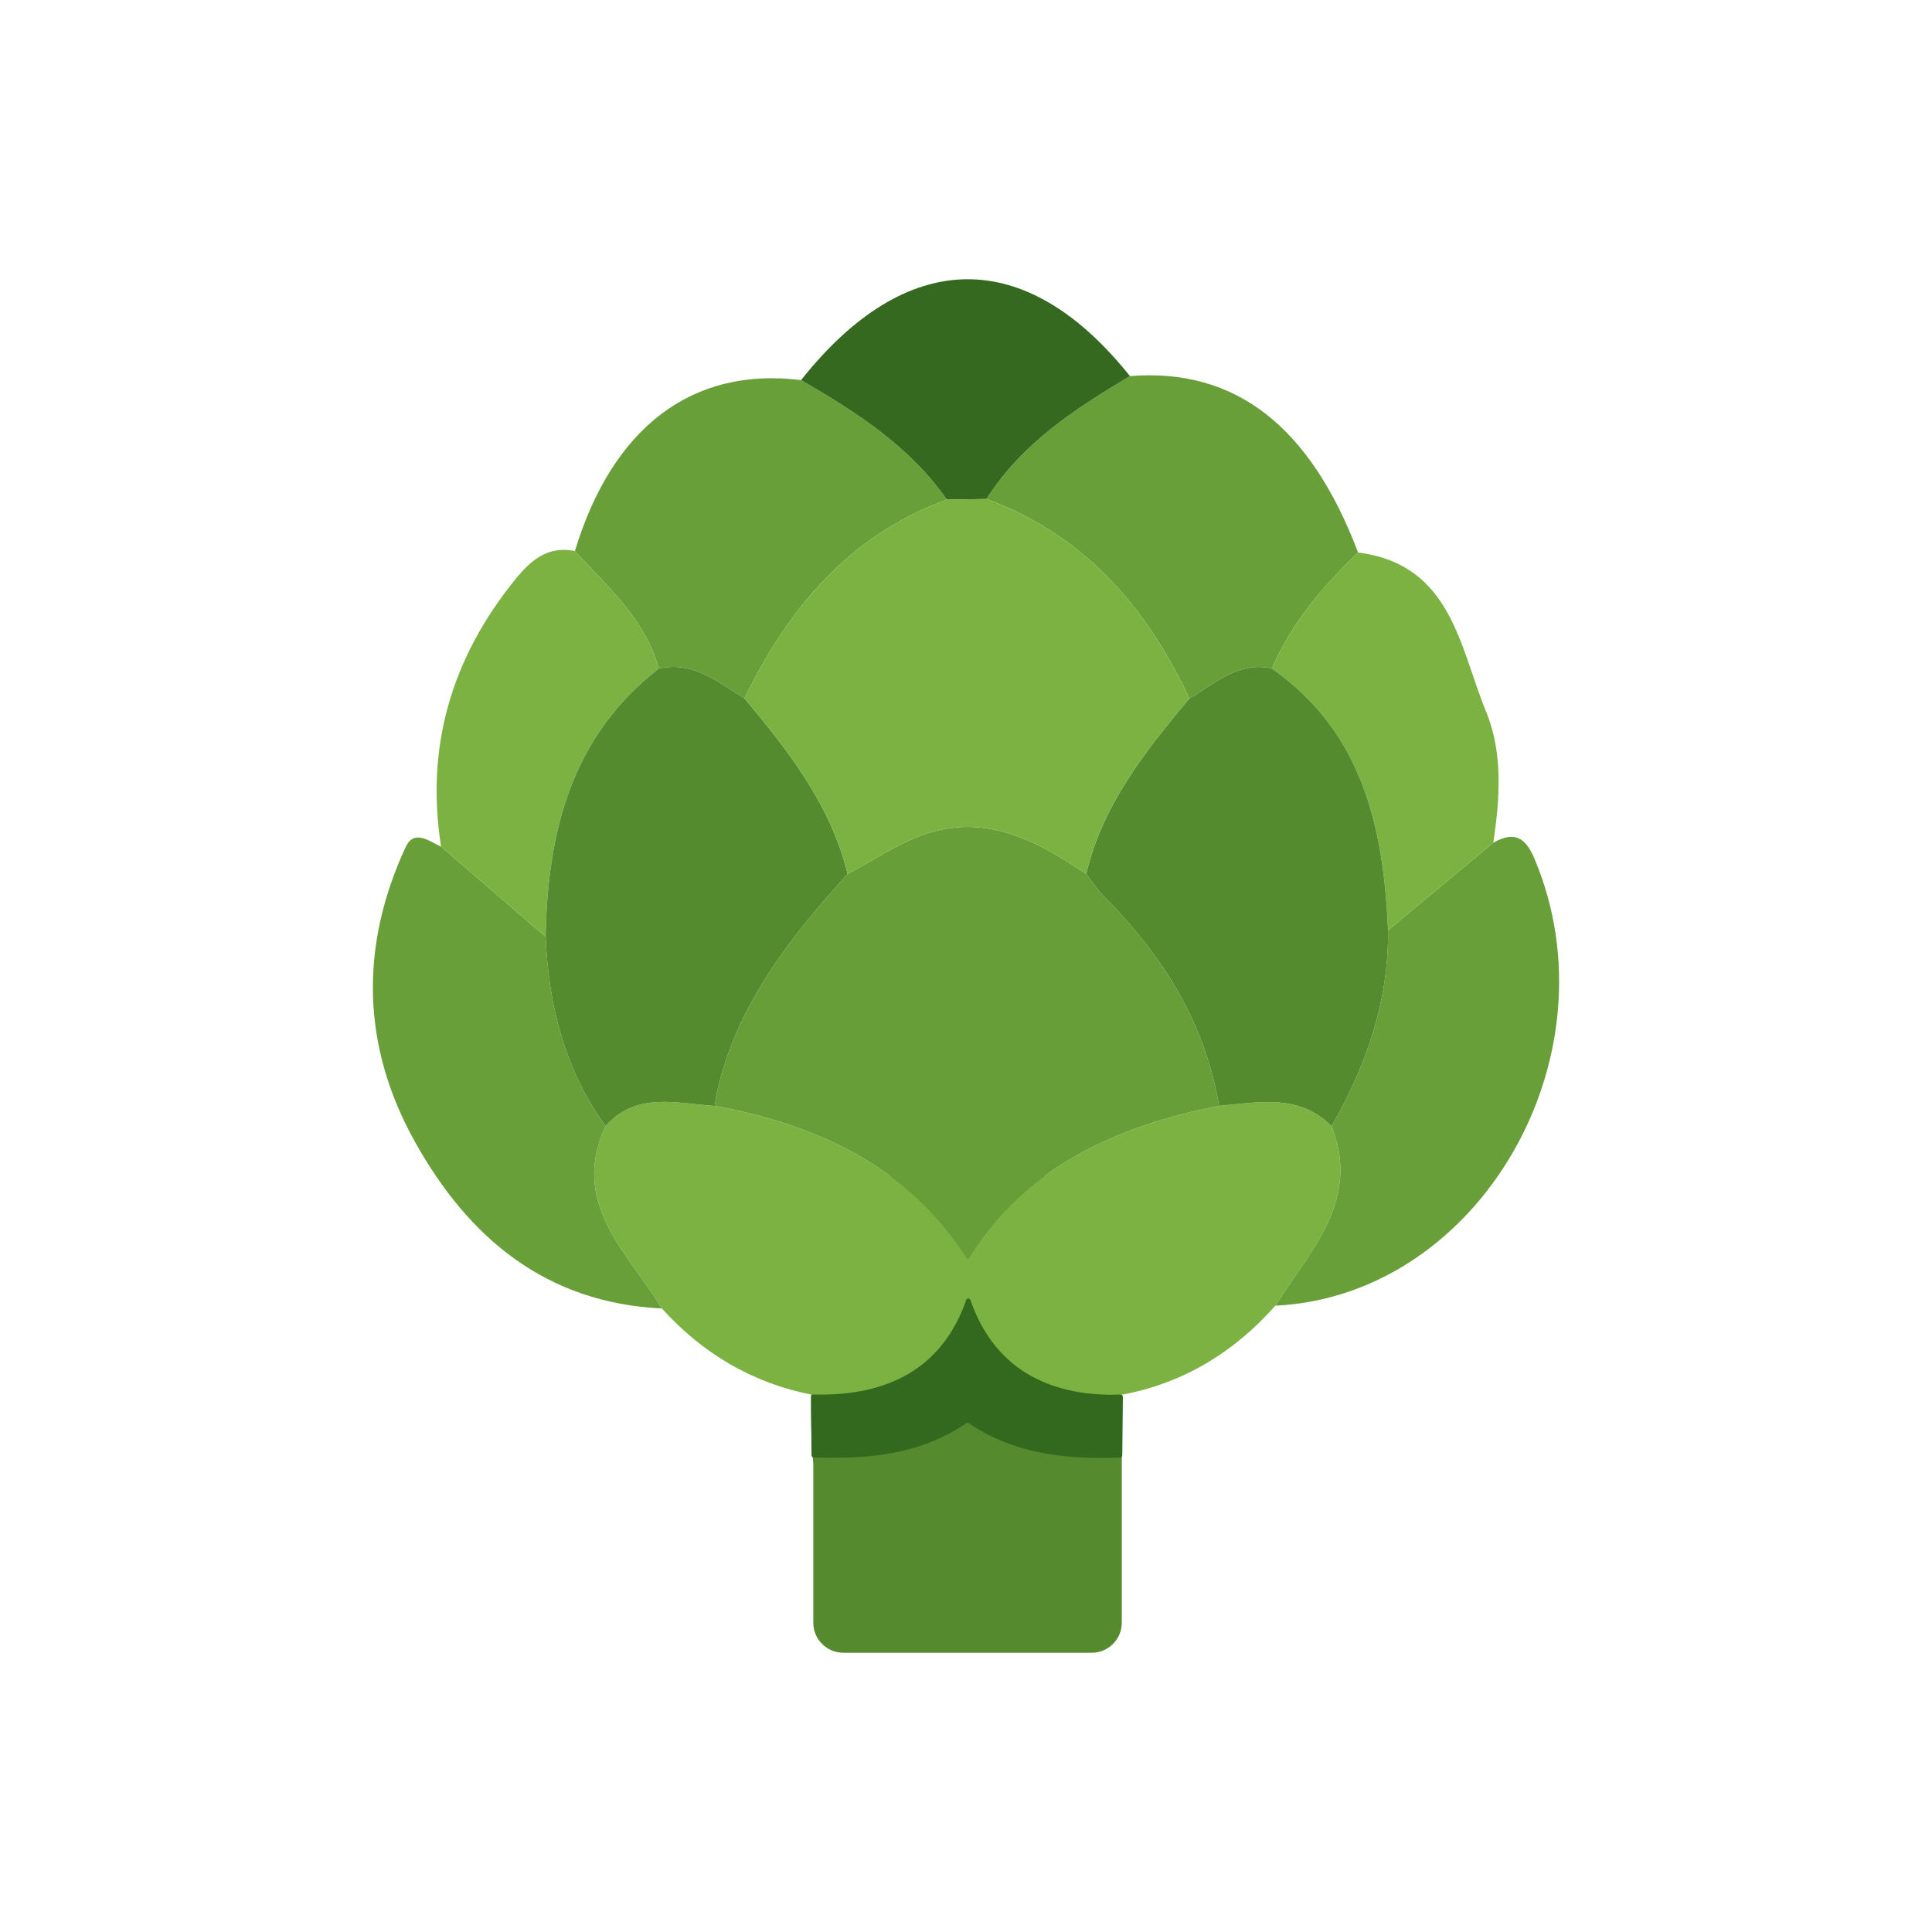
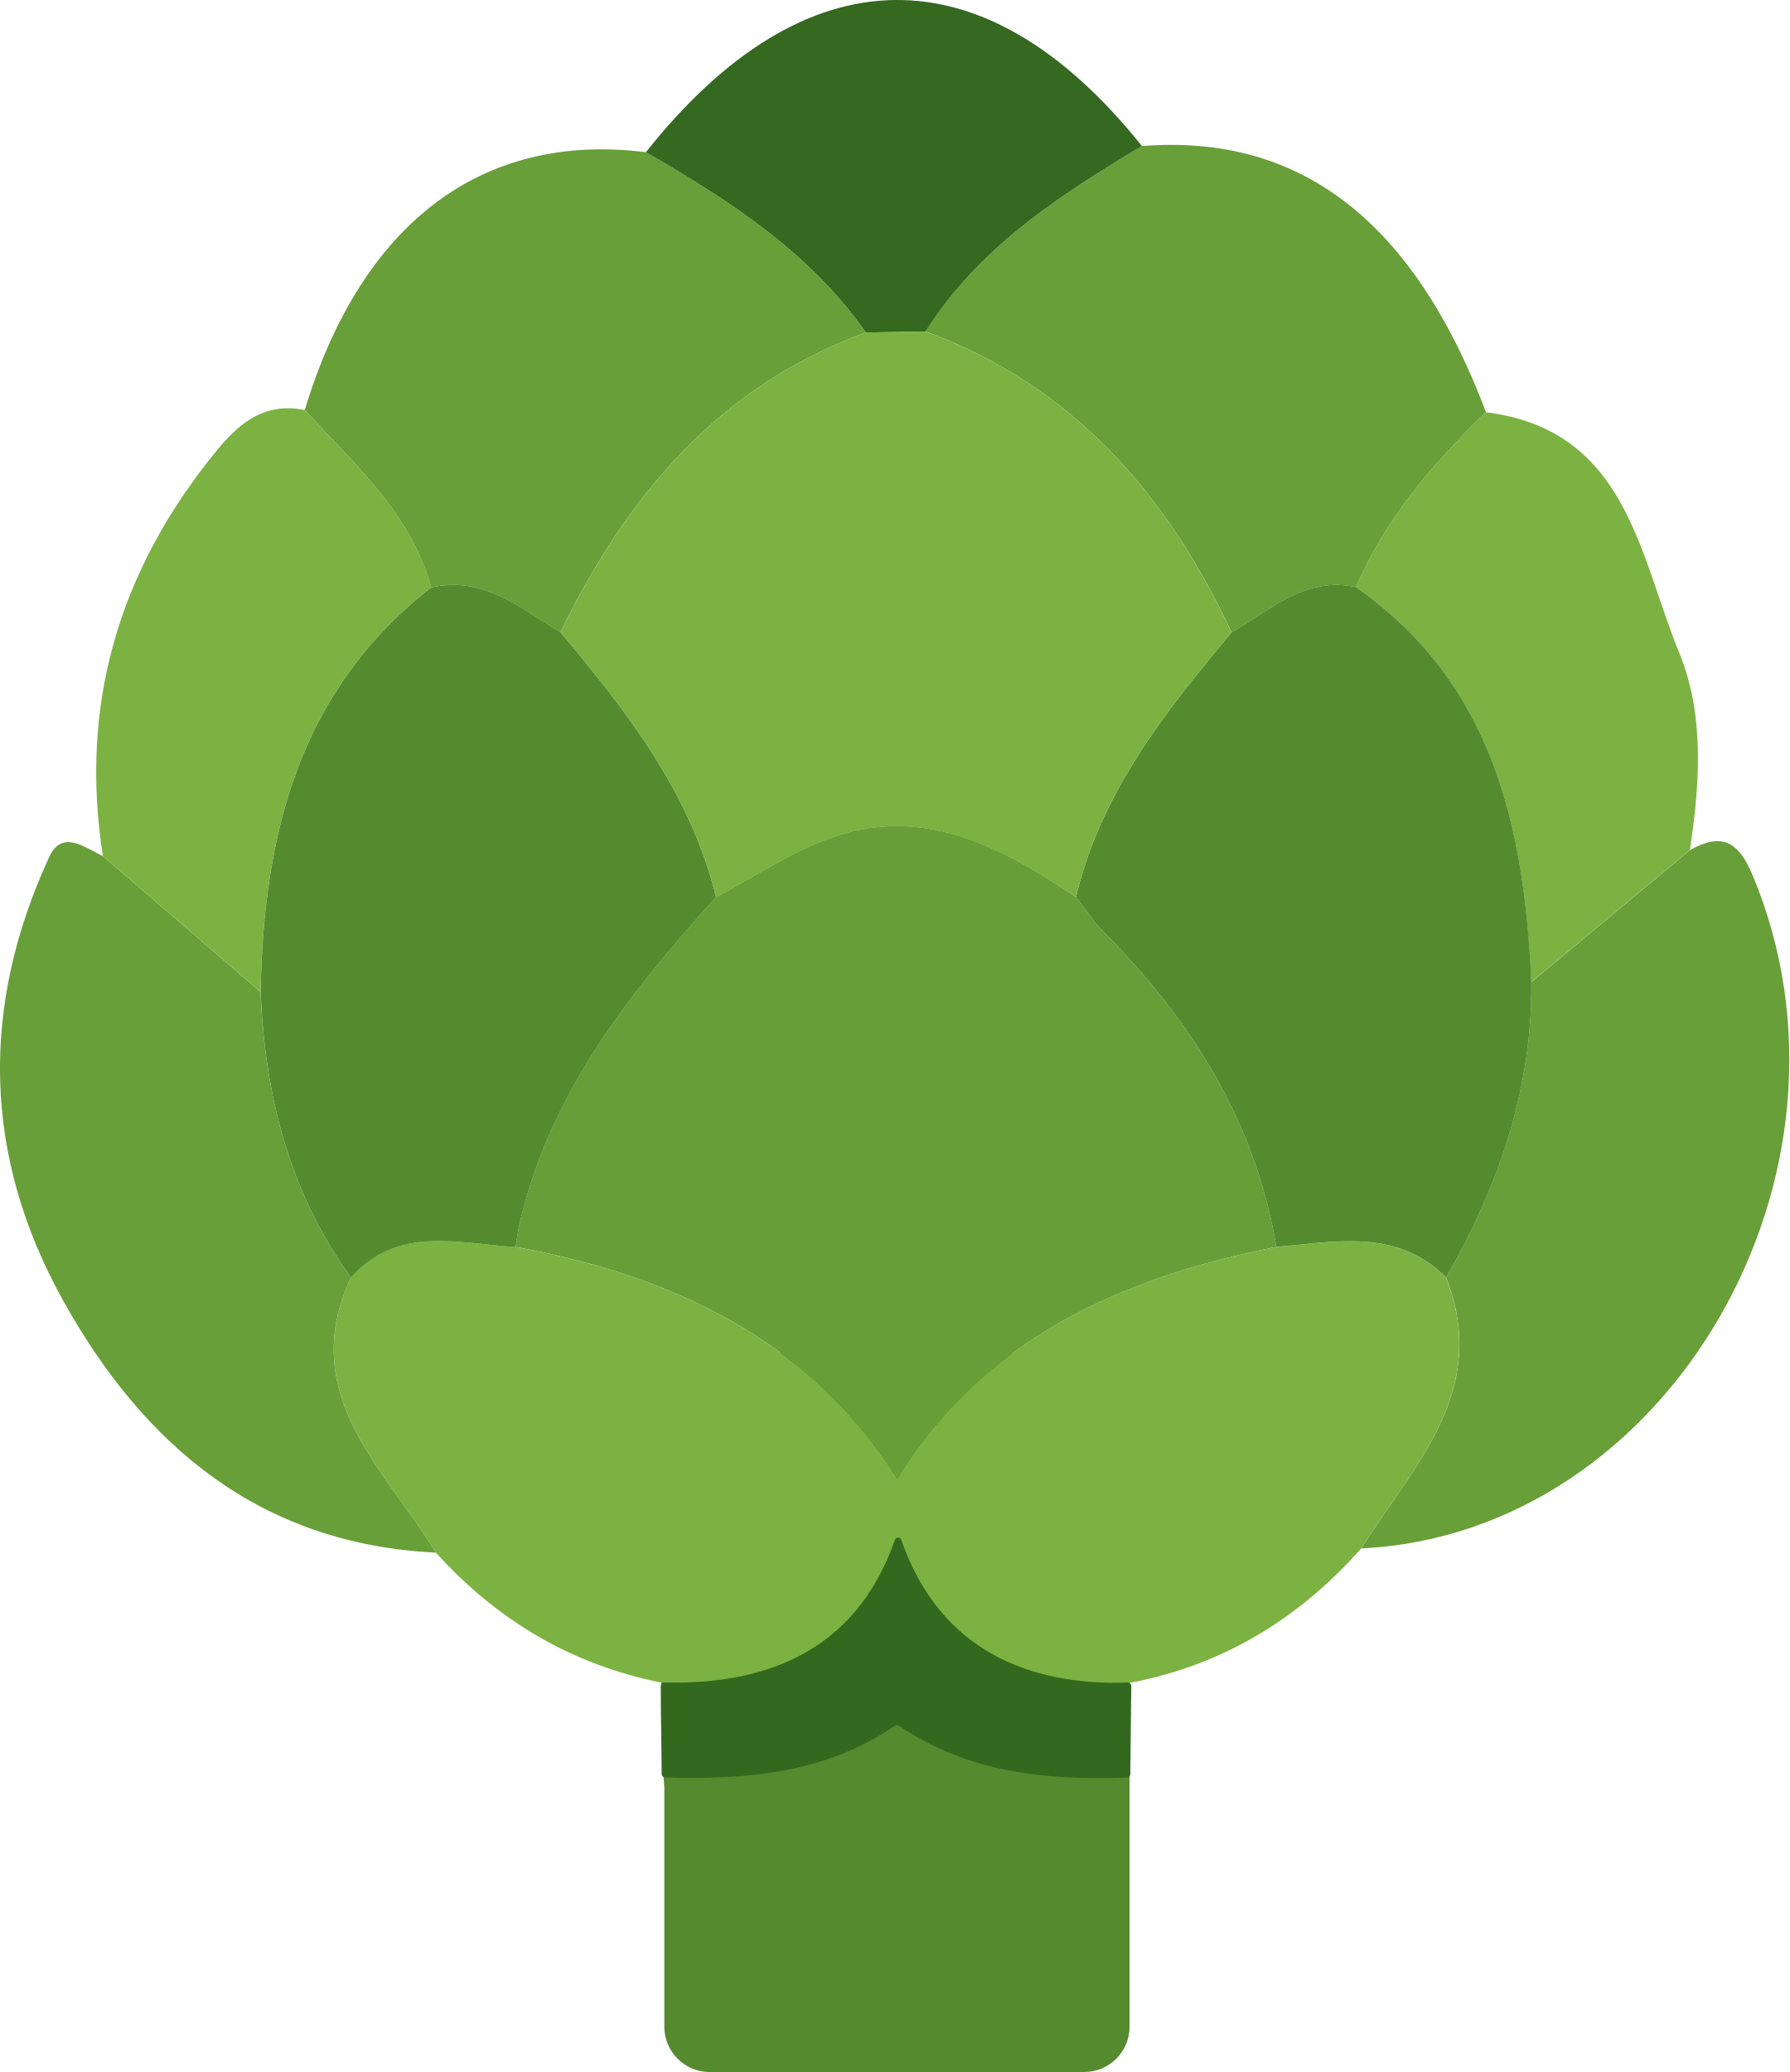
- <svg xmlns="http://www.w3.org/2000/svg" version="1.1" id="Layer_1" x="0px" y="0px" viewBox="0 0 4320 4320" style="enable-background:new 0 0 0 0;" xml:space="preserve">
-   <path style="fill:#558A2F;" d="M2508.338,3147.618c-0.573-252.923-75.422-472.188-179.682-520.2  c-27.917-12.856-55.354-31.044-82.172-56.08c-53.593-50.031-113.36-51.348-166.892-0.949  c-27.634,26.017-55.836,44.455-84.468,57.259c-105.428,47.147-181.44,268.156-181.44,523.91c0,3.473,0,6.947,0,10.421  c0,38.107,1.68,75.277,4.864,111.123v355.279c0,37.117,30.089,67.206,67.206,67.206h244.404H2161h280.138  c37.117,0,67.206-30.089,67.206-67.206v-466.393v-11.445v-2.657C2508.344,3147.795,2508.338,3147.707,2508.338,3147.618z" />
-   <path style="fill:#7CB242;" d="M1813.296,3118.233c-132.71-26.709-242.903-92.435-333.327-192.417  c-76.183-125.451-206.632-234.146-125.96-408.032c69.87-77.699,159.118-50.148,244.244-44.981  c236.764,42.909,438.623,141.605,565.627,343.662c126.362-205.286,329.225-298.1,562.025-343.846  c87.913-7.398,178.245-28.164,251.49,45.514c66.211,167.642-48.613,278.587-125.665,401.362  c-91.826,103.668-204.025,172.387-340.9,198.776c-148.548,5.248-290.016-3.277-345.682-185.784  C2108.016,3119.004,1962.335,3121.937,1813.296,3118.233z" />
-   <path style="fill:#689F39;" d="M1354.01,2517.783c-80.672,173.886,49.777,282.581,125.96,408.032  c-259.843-12.566-432.628-157.94-552.648-373.6c-118.819-213.503-123.108-435.748-20.521-657.642  c19.173-41.472,52.478-13.719,79.443-1.4c77.943,67.198,155.892,134.402,233.846,201.61  C1226.449,2247.909,1262.666,2391.575,1354.01,2517.783z" />
-   <path style="fill:#689F39;" d="M2851.731,2919.493c77.052-122.775,191.876-233.72,125.666-401.365  c77.737-135.742,127.848-279.453,126.377-438.049c78.445-65.277,156.889-130.554,235.334-195.831  c45.513-25.434,71.049-14.08,92.193,36.21C3617.26,2362.749,3307.851,2897.708,2851.731,2919.493z" />
-   <path style="fill:#689F38;" d="M1285.538,1232.109c83.882-277.247,263.1-412.69,505.663-382.154  c123.278,71.251,242.367,147.616,326.048,267.197c-218.144,79.568-354.37,242.594-452.565,444.363  c-59.239-35.554-113.987-84.042-191.642-66.539C1442.433,1384.598,1358.791,1312.06,1285.538,1232.109z" />
-   <path style="fill:#689F38;" d="M2526.578,840.929c234.949-18.698,402.895,111.194,510.07,394.496  c-78.681,75.694-149.06,157.561-192.727,259.287c-75.648-16.588-126.91,33.958-184.514,67.046  c-95.843-205.009-235.259-365.683-453.658-445.995C2284.641,991.398,2403.902,914.17,2526.578,840.929z" />
-   <path style="fill:#7CB242;" d="M1285.538,1232.109c73.253,79.951,156.895,152.489,187.499,262.864  c-196.277,152.707-248.718,366.09-252.952,599.808c-77.949-67.204-155.899-134.409-233.842-201.607  c-35.124-224.115,23.586-421.824,165.562-597.222C1187.197,1252.23,1224.954,1219.956,1285.538,1232.109z" />
-   <path style="fill:#7CB242;" d="M2843.919,1494.713c43.668-101.727,114.047-183.593,192.728-259.288  c209.306,26.478,226.847,211.504,286.416,356.187c37.759,91.709,30.782,193.861,16.047,292.631  c-78.447,65.282-156.892,130.559-235.339,195.838C3093.376,1851.115,3047.898,1637.725,2843.919,1494.713z" />
-   <path style="fill:#34691F;" d="M2526.578,840.929c-122.676,73.241-241.937,150.469-320.826,274.839  c-29.499,0.465-59.002,0.926-88.505,1.387c-83.679-119.583-202.768-195.948-326.046-267.2  C2027.3,552.386,2293.459,549.119,2526.578,840.929z" />
-   <path style="fill:#33691E;" d="M2504.66,3259.105c-119.278,4.35-235.243-6.931-338.572-76.759c-1.678-1.134-3.871-1.129-5.544,0.011  c-105.395,71.8-222.038,80.035-341.103,76.695c-2.648-0.074-4.765-2.234-4.791-4.883c-0.434-43.612-0.868-87.224-1.303-130.836  c-0.028-2.787,2.261-5.041,5.047-4.975c143.362,3.396,282.713-41.19,342.098-211.595c1.535-4.405,7.768-4.397,9.299,0.009  c57.889,166.696,193.195,216.395,335.891,211.674c2.806-0.093,5.125,2.167,5.096,4.974c-0.457,43.602-0.914,87.204-1.37,130.806  C2509.38,3256.857,2507.29,3259.009,2504.66,3259.105z" />
-   <path style="fill:#689E38;" d="M2725.906,2472.618c-232.8,45.746-435.663,138.56-562.025,343.846  c-127.004-202.057-328.863-300.753-565.624-343.658c1.745-10.854,2.88-21.851,5.32-32.55  c44.196-193.858,162.493-343.277,291.729-486.112c55.704-29.448,108.938-65.72,167.61-86.981  c138.753-50.28,254.645,12.131,365.801,86.963c13.398,17.093,25.231,35.742,40.44,51.034  C2599.695,2136.398,2694.771,2286.877,2725.906,2472.618z" />
-   <path style="fill:#558B2F;" d="M1895.307,1954.142c-129.237,142.837-247.534,292.255-291.73,486.113  c-2.439,10.699-3.574,21.696-5.32,32.55c-85.13-5.171-174.378-32.722-244.247,44.977c-91.344-126.208-127.561-269.874-133.92-423  c4.23-233.721,56.671-447.104,252.948-599.811c77.659-17.5,132.407,30.988,191.652,66.54  C1763.466,1679.522,1857.765,1800.159,1895.307,1954.142z" />
-   <path style="fill:#558B2F;" d="M2725.906,2472.618c-31.135-185.741-126.211-336.219-256.748-467.459  c-15.209-15.291-27.042-33.941-40.439-51.032c36.457-154.571,131.999-274.395,230.688-392.368  c57.604-33.089,108.865-83.635,184.514-67.046c203.977,143.012,249.456,356.402,259.851,585.369  c1.473,158.594-48.638,302.305-126.375,438.047C2904.151,2444.454,2813.819,2465.22,2725.906,2472.618z" />
-   <path style="fill:#7BB242;" d="M2659.407,1561.759c-98.69,117.973-194.231,237.797-230.688,392.368  c-111.158-74.833-227.049-137.245-365.802-86.964c-58.672,21.261-111.906,57.533-167.61,86.981  c-37.541-153.984-131.84-274.622-230.617-392.63c98.19-201.767,234.416-364.793,452.56-444.361  c29.501-0.458,59.004-0.919,88.503-1.384C2424.147,1196.075,2563.563,1356.75,2659.407,1561.759z" />
+ <svg xmlns="http://www.w3.org/2000/svg" version="1.1" id="Layer_1" x="0px" y="0px" viewBox="0 0 2652.5 3071.2" style="enable-background:new 0 0 2652.5 3071.2;" xml:space="preserve">
+   <style type="text/css">
+ 	.st0{fill:#558A2F;}
+ 	.st1{fill:#7CB242;}
+ 	.st2{fill:#689F39;}
+ 	.st3{fill:#689F38;}
+ 	.st4{fill:#34691F;}
+ 	.st5{fill:#33691E;}
+ 	.st6{fill:#689E38;}
+ 	.st7{fill:#558B2F;}
+ 	.st8{fill:#7BB242;}
+ </style>
+   <path class="st0" d="M1674.6,2523.2c-0.6-252.9-75.4-472.2-179.7-520.2c-27.9-12.9-55.4-31-82.2-56.1c-53.6-50-113.4-51.3-166.9-0.9  c-27.6,26-55.8,44.5-84.5,57.3c-105.4,47.1-181.4,268.2-181.4,523.9c0,3.5,0,6.9,0,10.4c0,38.1,1.7,75.3,4.9,111.1V3004  c0,37.1,30.1,67.2,67.2,67.2h244.4h30.8h280.1c37.1,0,67.2-30.1,67.2-67.2v-466.4v-11.4v-2.7  C1674.6,2523.4,1674.6,2523.3,1674.6,2523.2z" />
+   <path class="st1" d="M979.5,2493.8c-132.7-26.7-242.9-92.4-333.3-192.4c-76.2-125.5-206.6-234.1-126-408  c69.9-77.7,159.1-50.1,244.2-45c236.8,42.9,438.6,141.6,565.6,343.7c126.4-205.3,329.2-298.1,562-343.8  c87.9-7.4,178.2-28.2,251.5,45.5c66.2,167.6-48.6,278.6-125.7,401.4c-91.8,103.7-204,172.4-340.9,198.8  c-148.5,5.2-290-3.3-345.7-185.8C1274.2,2494.6,1128.6,2497.5,979.5,2493.8z" />
+   <path class="st2" d="M520.2,1893.4c-80.7,173.9,49.8,282.6,126,408c-259.8-12.6-432.6-157.9-552.6-373.6  C-25.3,1714.3-29.6,1492.1,73,1270.2c19.2-41.5,52.5-13.7,79.4-1.4c77.9,67.2,155.9,134.4,233.8,201.6  C392.7,1623.5,428.9,1767.2,520.2,1893.4z" />
+   <path class="st2" d="M2018,2295.1c77.1-122.8,191.9-233.7,125.7-401.4c77.7-135.7,127.8-279.5,126.4-438  c78.4-65.3,156.9-130.6,235.3-195.8c45.5-25.4,71-14.1,92.2,36.2C2783.5,1738.3,2474.1,2273.3,2018,2295.1z" />
+   <path class="st3" d="M451.8,607.7C535.6,330.5,714.9,195,957.4,225.6c123.3,71.3,242.4,147.6,326,267.2  c-218.1,79.6-354.4,242.6-452.6,444.4c-59.2-35.6-114-84-191.6-66.5C608.7,760.2,525,687.7,451.8,607.7z" />
+   <path class="st3" d="M1692.8,216.5c234.9-18.7,402.9,111.2,510.1,394.5c-78.7,75.7-149.1,157.6-192.7,259.3  c-75.6-16.6-126.9,34-184.5,67c-95.8-205-235.3-365.7-453.7-446C1450.9,367,1570.1,289.8,1692.8,216.5z" />
+   <path class="st1" d="M451.8,607.7c73.3,80,156.9,152.5,187.5,262.9c-196.3,152.7-248.7,366.1-253,599.8  c-77.9-67.2-155.9-134.4-233.8-201.6c-35.1-224.1,23.6-421.8,165.6-597.2C353.4,627.8,391.2,595.6,451.8,607.7z" />
+   <path class="st1" d="M2010.1,870.3c43.7-101.7,114-183.6,192.7-259.3c209.3,26.5,226.8,211.5,286.4,356.2  c37.8,91.7,30.8,193.9,16,292.6c-78.4,65.3-156.9,130.6-235.3,195.8C2259.6,1226.7,2214.1,1013.3,2010.1,870.3z" />
+   <path class="st4" d="M1692.8,216.5C1570.1,289.8,1450.9,367,1372,491.4c-29.5,0.5-59,0.9-88.5,1.4  c-83.7-119.6-202.8-195.9-326-267.2C1193.5-72,1459.7-75.3,1692.8,216.5z" />
+   <path class="st5" d="M1670.9,2634.7c-119.3,4.4-235.2-6.9-338.6-76.8c-1.7-1.1-3.9-1.1-5.5,0c-105.4,71.8-222,80-341.1,76.7  c-2.6-0.1-4.8-2.2-4.8-4.9c-0.4-43.6-0.9-87.2-1.3-130.8c0-2.8,2.3-5,5-5c143.4,3.4,282.7-41.2,342.1-211.6c1.5-4.4,7.8-4.4,9.3,0  c57.9,166.7,193.2,216.4,335.9,211.7c2.8-0.1,5.1,2.2,5.1,5c-0.5,43.6-0.9,87.2-1.4,130.8  C1675.6,2632.5,1673.5,2634.6,1670.9,2634.7z" />
+   <path class="st6" d="M1892.1,1848.2c-232.8,45.7-435.7,138.6-562,343.8c-127-202.1-328.9-300.8-565.6-343.7  c1.7-10.9,2.9-21.9,5.3-32.6c44.2-193.9,162.5-343.3,291.7-486.1c55.7-29.4,108.9-65.7,167.6-87c138.8-50.3,254.6,12.1,365.8,87  c13.4,17.1,25.2,35.7,40.4,51C1765.9,1512,1861,1662.5,1892.1,1848.2z" />
+   <path class="st7" d="M1061.5,1329.7C932.3,1472.6,814,1622,769.8,1815.9c-2.4,10.7-3.6,21.7-5.3,32.6c-85.1-5.2-174.4-32.7-244.2,45  c-91.3-126.2-127.6-269.9-133.9-423c4.2-233.7,56.7-447.1,252.9-599.8c77.7-17.5,132.4,31,191.7,66.5  C929.7,1055.1,1024,1175.8,1061.5,1329.7z" />
+   <path class="st7" d="M1892.1,1848.2c-31.1-185.7-126.2-336.2-256.7-467.5c-15.2-15.3-27-33.9-40.4-51  c36.5-154.6,132-274.4,230.7-392.4c57.6-33.1,108.9-83.6,184.5-67c204,143,249.5,356.4,259.9,585.4c1.5,158.6-48.6,302.3-126.4,438  C2070.4,1820.1,1980,1840.8,1892.1,1848.2z" />
+   <path class="st8" d="M1825.6,937.4c-98.7,118-194.2,237.8-230.7,392.4c-111.2-74.8-227-137.2-365.8-87  c-58.7,21.3-111.9,57.5-167.6,87c-37.5-154-131.8-274.6-230.6-392.6c98.2-201.8,234.4-364.8,452.6-444.4c29.5-0.5,59-0.9,88.5-1.4  C1590.4,571.7,1729.8,732.3,1825.6,937.4z" />
</svg>
